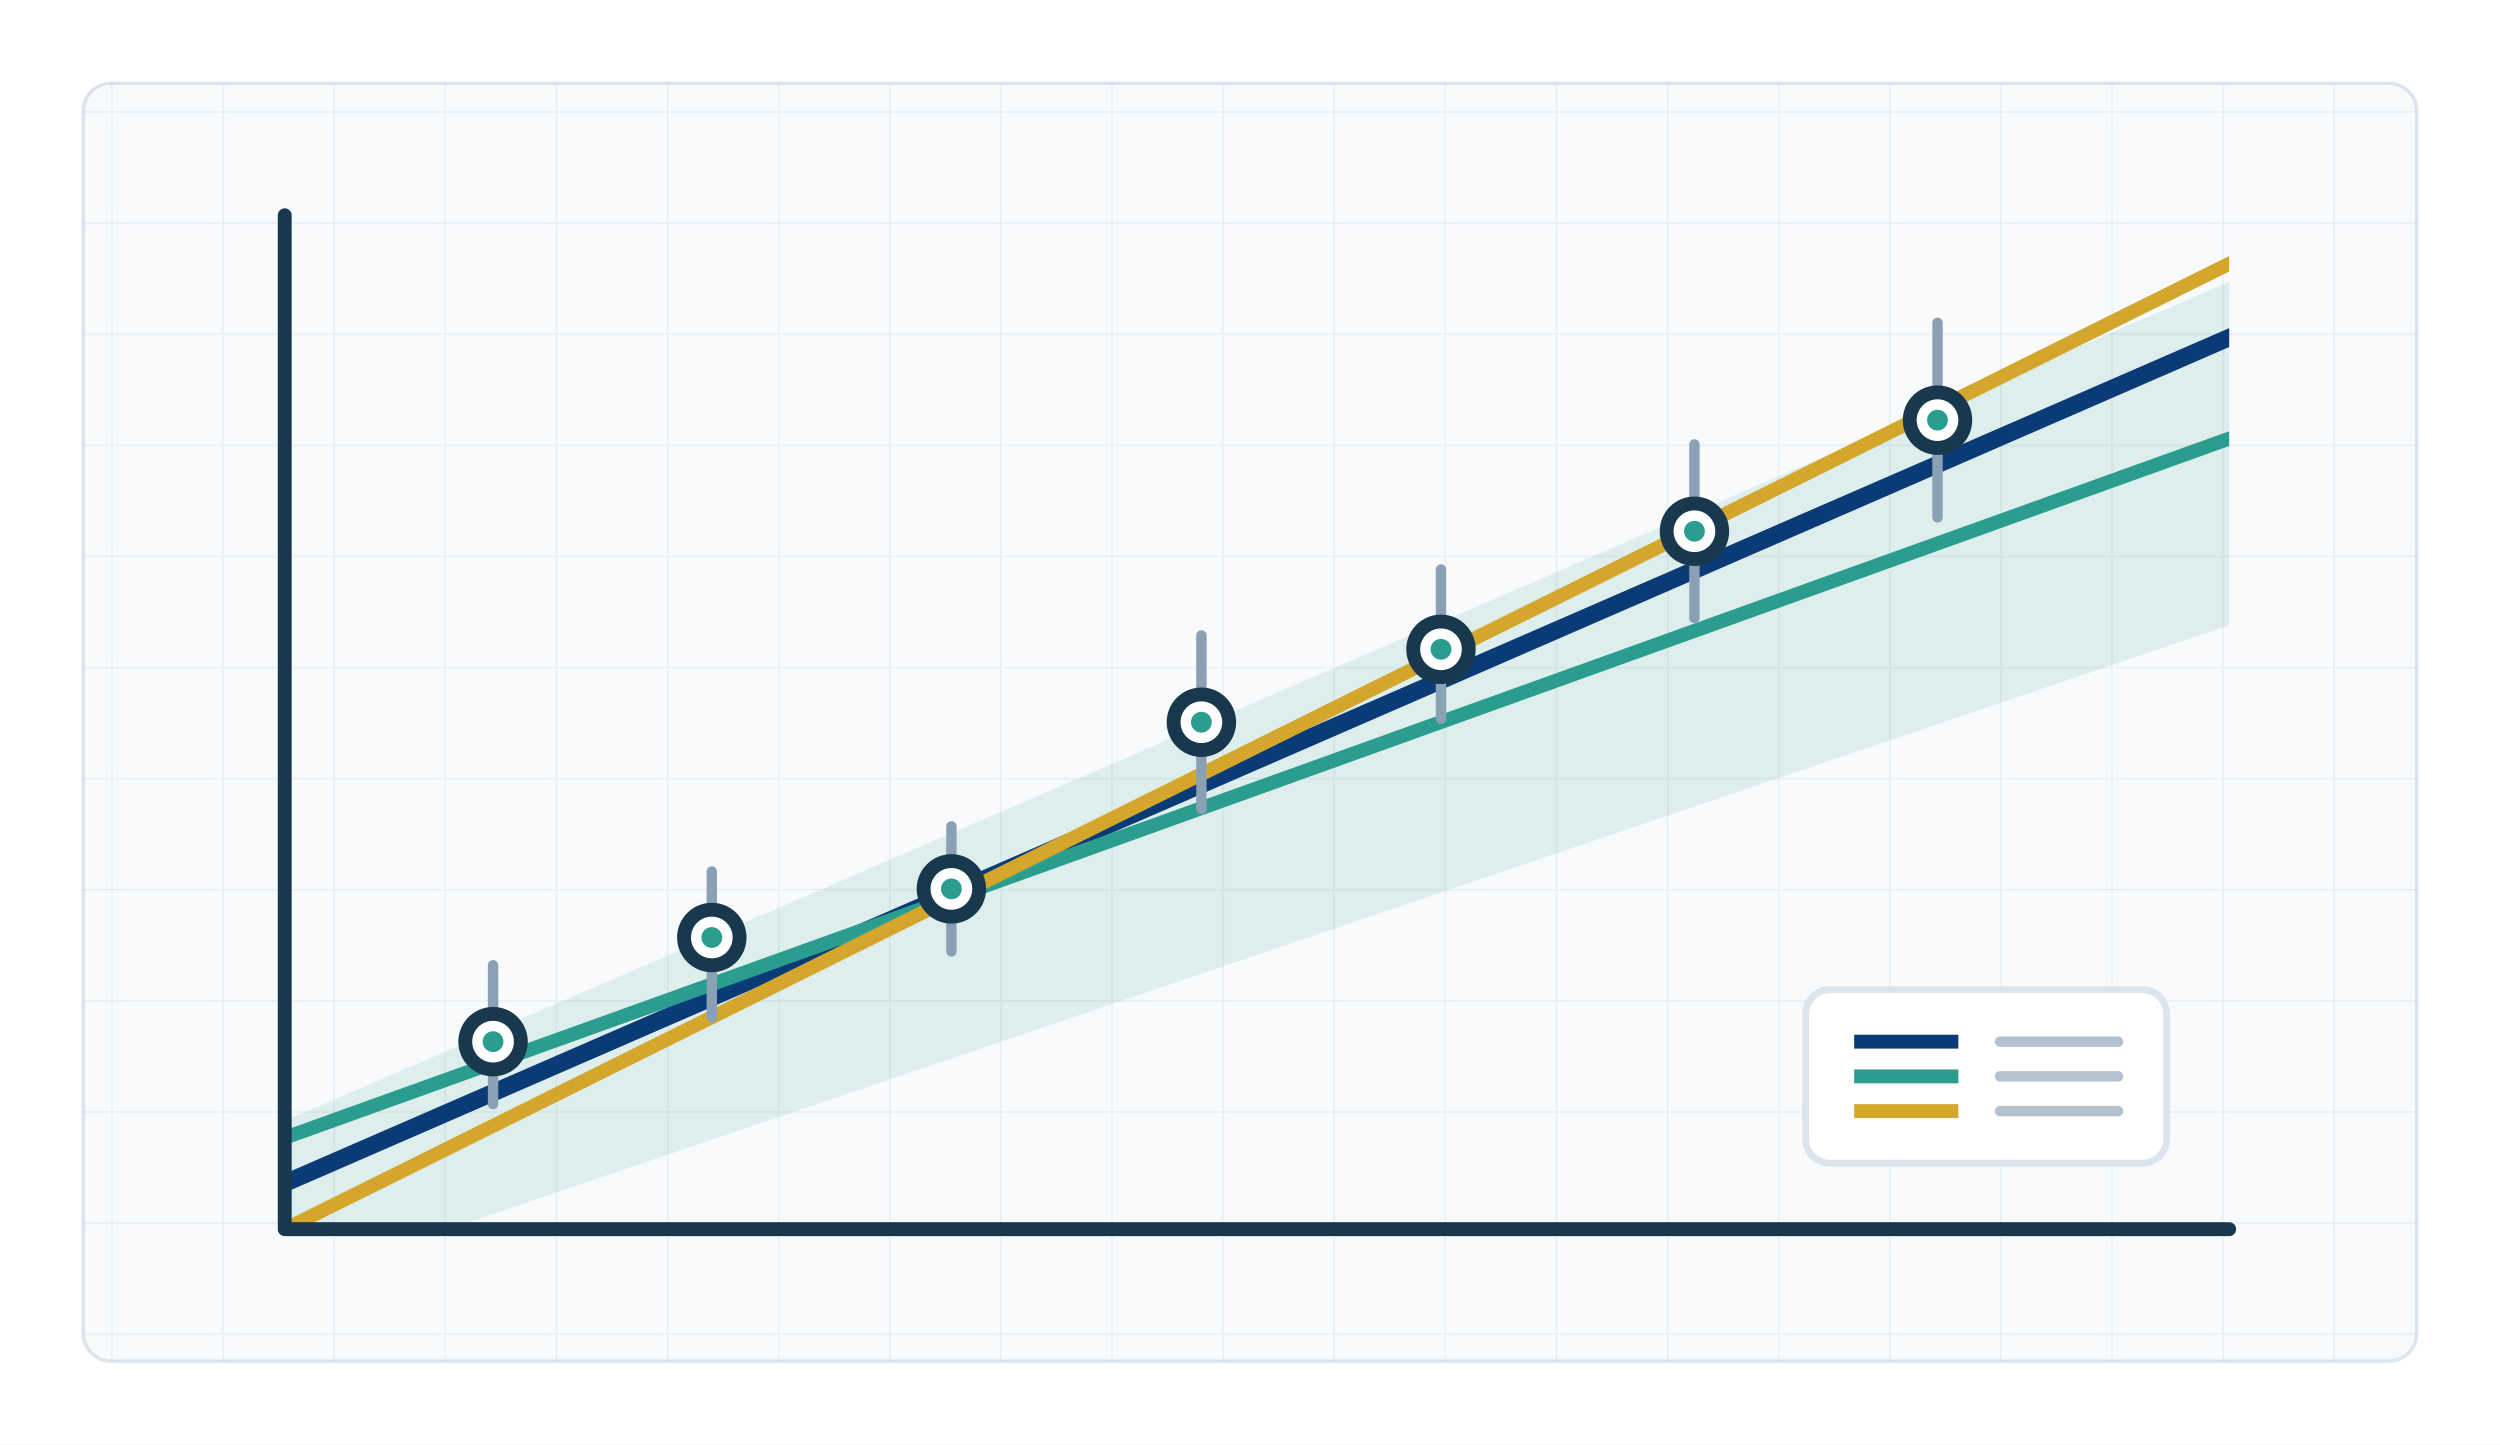
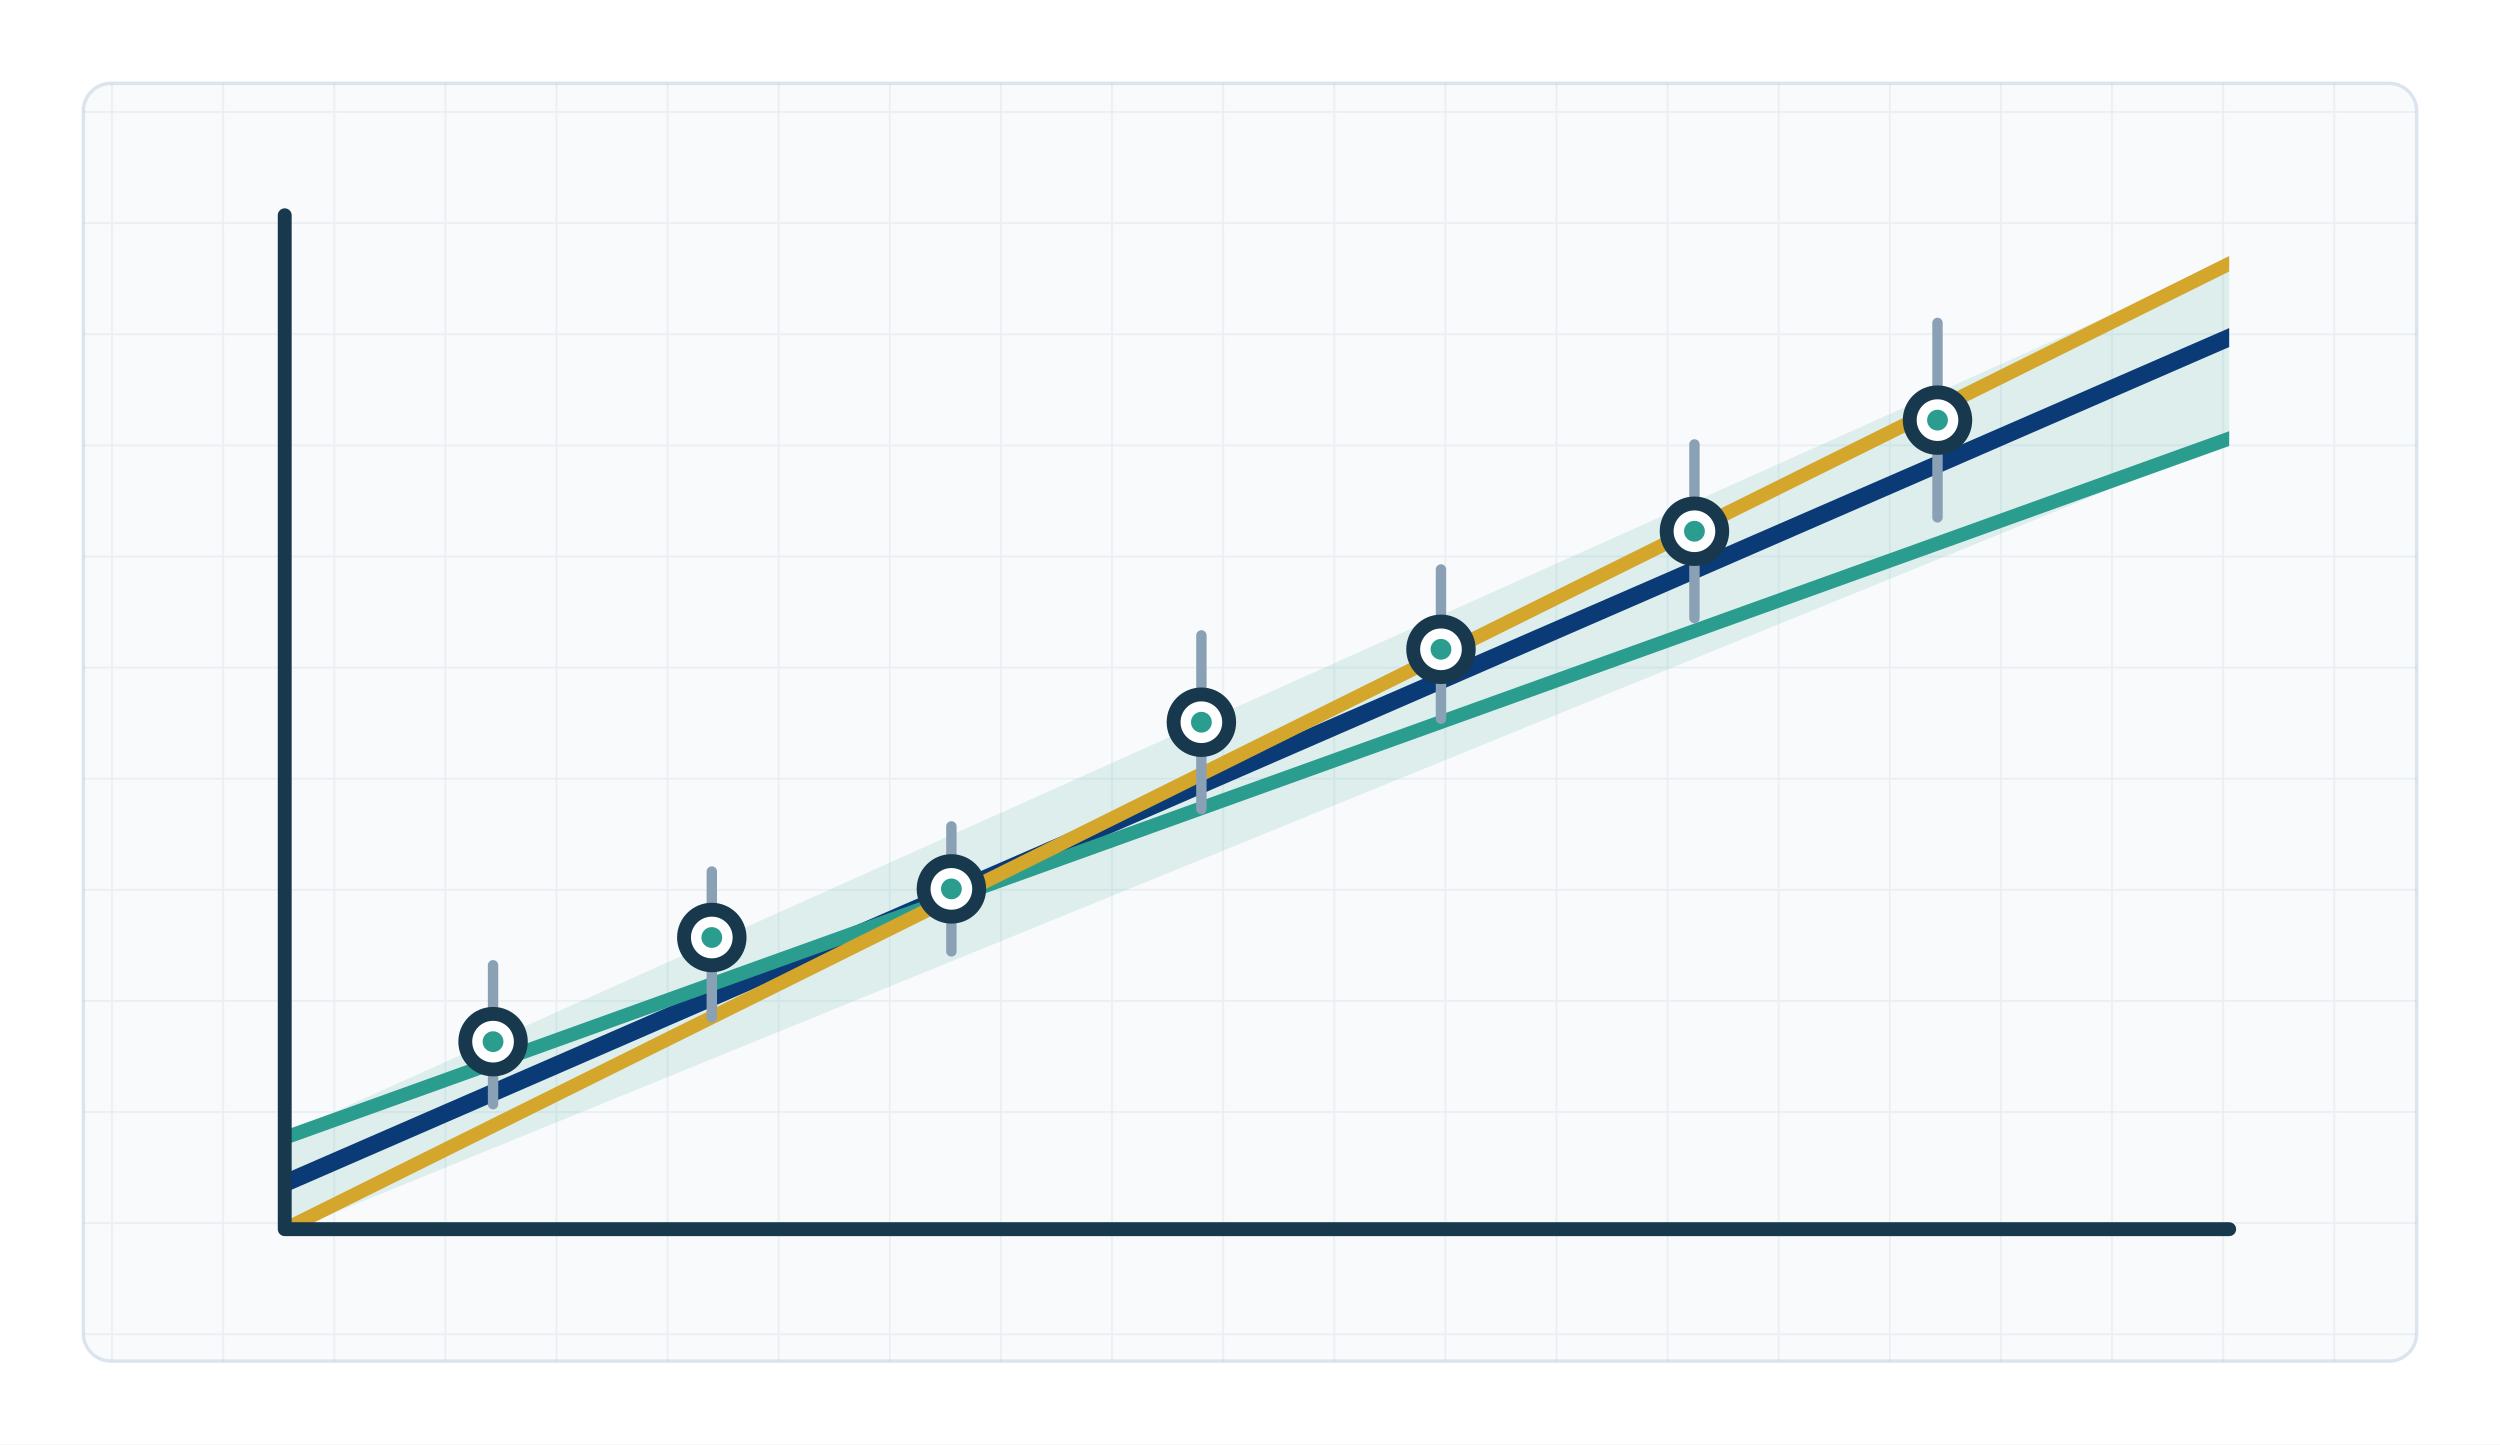
<svg xmlns="http://www.w3.org/2000/svg" viewBox="0 0 720 416" role="img" aria-labelledby="title desc">
  <defs>
    <pattern id="grid" width="32" height="32" patternUnits="userSpaceOnUse">
      <path d="M32 0H0V32" fill="none" stroke="#0b3b77" stroke-opacity=".055" />
    </pattern>
    <clipPath id="plot">
      <rect x="82" y="62" width="560" height="292" rx="3" />
    </clipPath>
  </defs>
  <rect width="720" height="416" fill="#fff" />
  <rect x="24" y="24" width="672" height="368" rx="8" fill="#f8fafc" stroke="#dce4ee" />
  <rect x="24" y="24" width="672" height="368" rx="8" fill="url(#grid)" />
  <g clip-path="url(#plot)">
-     <path d="M70 328 654 76 654 176 70 374Z" fill="#2a9d8f" fill-opacity=".13" />
+     <path d="M70 332 654 70 654 122 70 360Z" fill="#2a9d8f" fill-opacity=".13" />
    <path d="M70 346 654 92" fill="none" stroke="#0b3b77" stroke-linecap="round" stroke-width="5" />
    <path d="M70 332 654 122" fill="none" stroke="#2a9d8f" stroke-linecap="round" stroke-width="4" />
    <path d="M70 360 654 70" fill="none" stroke="#d4a72c" stroke-linecap="round" stroke-width="4" />
  </g>
  <path d="M82 62V354H642" fill="none" stroke="#17384d" stroke-linecap="round" stroke-linejoin="round" stroke-width="4" />
  <g stroke="#8aa0b5" stroke-linecap="round" stroke-width="3">
    <path d="M142 278V318M205 251V293M274 238V274M346 183V233M415 164V207M488 128V178M558 93V149" />
  </g>
  <g fill="#fff" stroke="#17384d" stroke-width="4">
    <circle cx="142" cy="300" r="8" />
    <circle cx="205" cy="270" r="8" />
    <circle cx="274" cy="256" r="8" />
    <circle cx="346" cy="208" r="8" />
    <circle cx="415" cy="187" r="8" />
    <circle cx="488" cy="153" r="8" />
    <circle cx="558" cy="121" r="8" />
  </g>
  <g fill="#2a9d8f">
    <circle cx="142" cy="300" r="3" />
    <circle cx="205" cy="270" r="3" />
    <circle cx="274" cy="256" r="3" />
    <circle cx="346" cy="208" r="3" />
    <circle cx="415" cy="187" r="3" />
    <circle cx="488" cy="153" r="3" />
    <circle cx="558" cy="121" r="3" />
  </g>
-   <g transform="translate(520 285)">
-     <rect width="104" height="50" rx="7" fill="#fff" stroke="#dce4ee" stroke-width="2" />
-     <path d="M14 15H44" stroke="#0b3b77" stroke-width="4" />
-     <path d="M14 25H44" stroke="#2a9d8f" stroke-width="4" />
-     <path d="M14 35H44" stroke="#d4a72c" stroke-width="4" />
-     <path d="M56 15H90M56 25H90M56 35H90" stroke="#b4c1ce" stroke-linecap="round" stroke-width="3" />
-   </g>
</svg>
